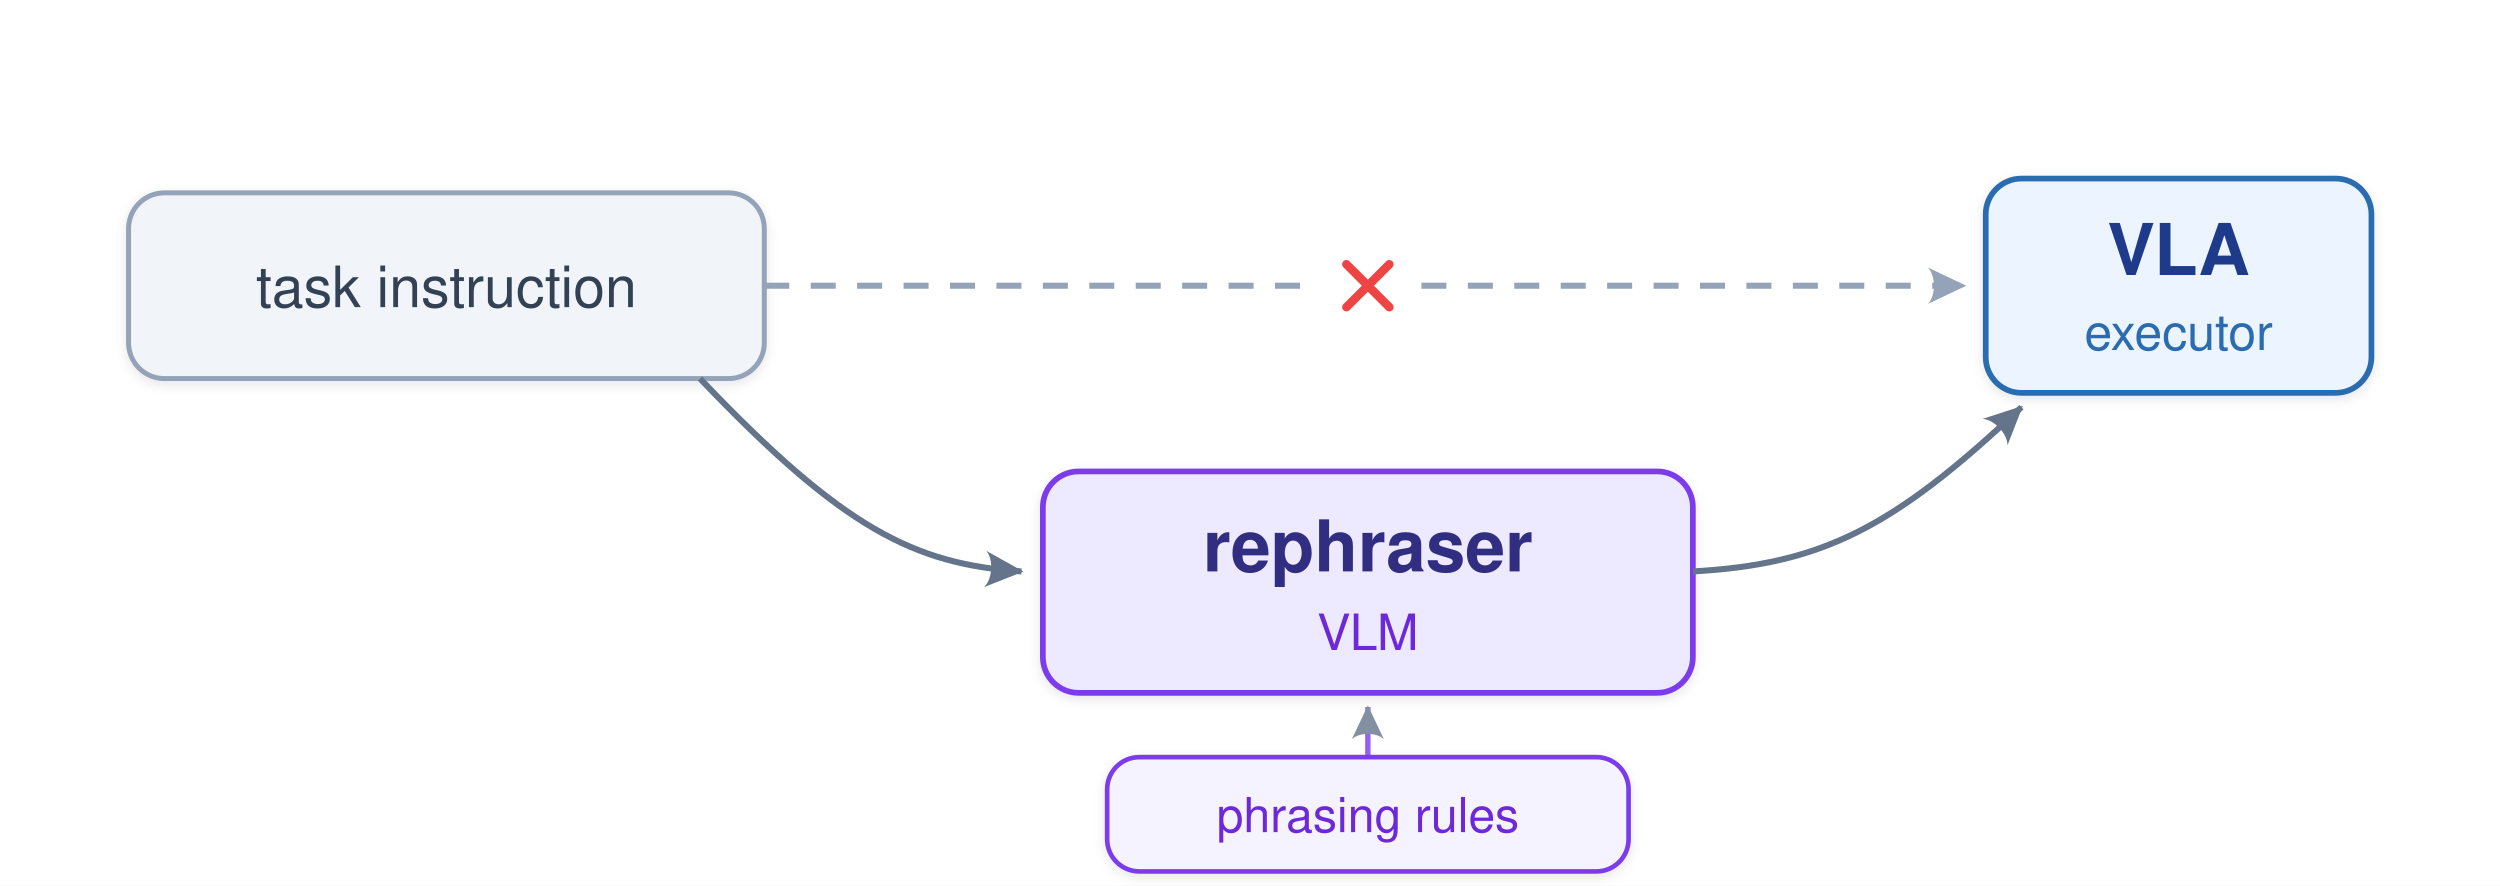
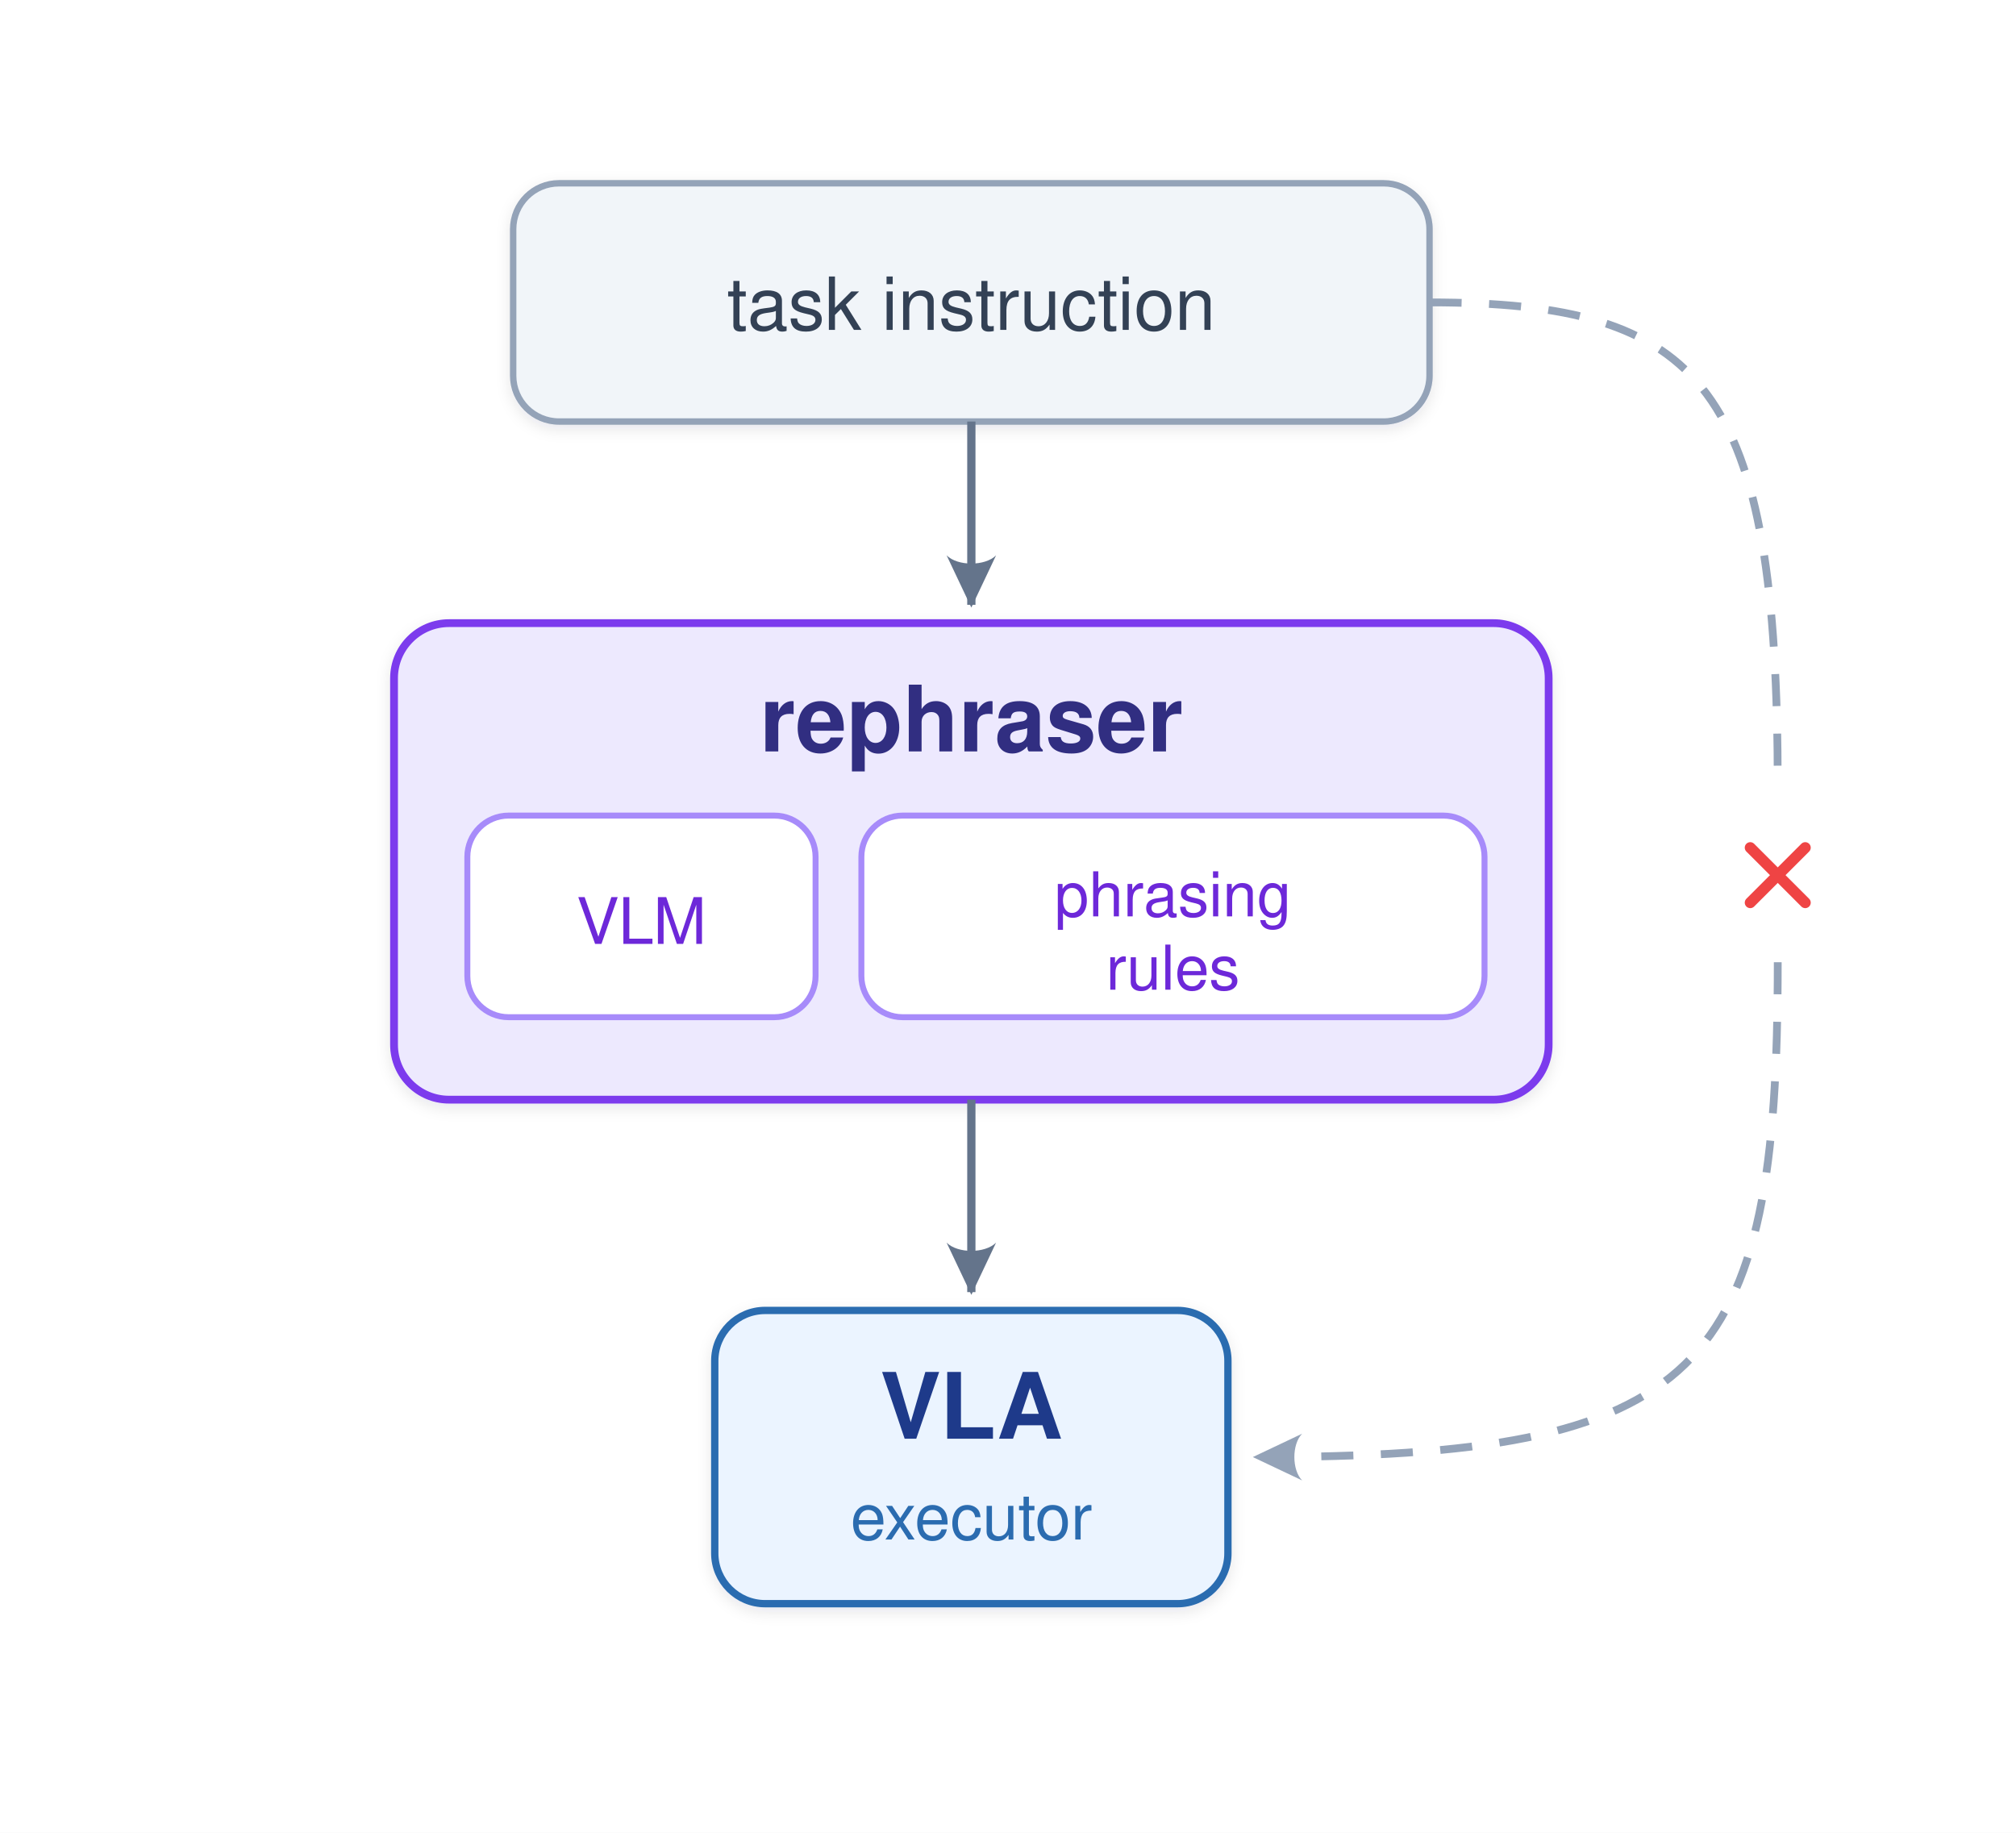
- <svg xmlns="http://www.w3.org/2000/svg" viewBox="0 0 700 248" font-family="Helvetica Neue, Helvetica, Arial, sans-serif">
+ <svg xmlns="http://www.w3.org/2000/svg" viewBox="0 0 440 400" font-family="Helvetica Neue, Helvetica, Arial, sans-serif">
  <defs>
    <marker id="arr" viewBox="0 0 12 12" refX="10" refY="6" markerWidth="8" markerHeight="8" orient="auto-start-reverse">
      <path d="M 1 1.5 L 10.5 6 L 1 10.5 C 3 8.5, 3 3.5, 1 1.5 z" fill="#64748b" />
    </marker>
    <marker id="arrx" viewBox="0 0 12 12" refX="10" refY="6" markerWidth="8" markerHeight="8" orient="auto-start-reverse">
      <path d="M 1 1.5 L 10.5 6 L 1 10.5 C 3 8.5, 3 3.5, 1 1.5 z" fill="#94a3b8" />
    </marker>
    <filter id="soft" x="-20%" y="-20%" width="140%" height="140%">
      <feDropShadow dx="0" dy="1" stdDeviation="1.6" flood-color="#0f172a" flood-opacity="0.10" />
    </filter>
  </defs>
-   <rect width="700" height="248" fill="white" />
-   <rect x="36" y="54" width="178" height="52" rx="10" fill="#f1f5f9" stroke="#94a3b8" stroke-width="1.4" filter="url(#soft)" />
-   <text x="125" y="86" font-size="16" text-anchor="middle" fill="#334155">task instruction</text>
-   <rect x="556" y="50" width="108" height="60" rx="10" fill="#ebf4ff" stroke="#2b6cb0" stroke-width="1.6" filter="url(#soft)" />
-   <text x="610" y="77" font-size="20" font-weight="bold" text-anchor="middle" fill="#1e3a8a">VLA</text>
-   <text x="610" y="98" font-size="14" text-anchor="middle" fill="#2b6cb0">executor</text>
-   <line x1="214" y1="80" x2="368" y2="80" stroke="#94a3b8" stroke-width="1.7" stroke-dasharray="7,6" />
-   <line x1="398" y1="80" x2="550" y2="80" stroke="#94a3b8" stroke-width="1.7" stroke-dasharray="7,6" marker-end="url(#arrx)" />
-   <line x1="377" y1="74" x2="389" y2="86" stroke="#ef4444" stroke-width="2.4" stroke-linecap="round" />
-   <line x1="389" y1="74" x2="377" y2="86" stroke="#ef4444" stroke-width="2.4" stroke-linecap="round" />
-   <path d="M 196 106 C 236 148, 256 158, 286 160" fill="none" stroke="#64748b" stroke-width="1.7" marker-end="url(#arr)" />
-   <rect x="292" y="132" width="182" height="62" rx="10" fill="#ede9fe" stroke="#7c3aed" stroke-width="1.6" filter="url(#soft)" />
-   <text x="383" y="160" font-size="20" font-weight="bold" text-anchor="middle" fill="#312e81">rephraser</text>
-   <text x="383" y="182" font-size="14" text-anchor="middle" fill="#6d28d9">VLM</text>
-   <path d="M 474 160 C 510 158, 530 148, 566 114" fill="none" stroke="#64748b" stroke-width="1.7" marker-end="url(#arr)" />
-   <rect x="310" y="212" width="146" height="32" rx="9" fill="#f5f3ff" stroke="#7c3aed" stroke-width="1.3" filter="url(#soft)" />
-   <text x="383" y="233" font-size="13.5" text-anchor="middle" fill="#6d28d9">phrasing rules</text>
-   <line x1="383" y1="212" x2="383" y2="198" stroke="#7c3aed" stroke-width="1.5" marker-end="url(#arr)" opacity="0.8" />
+   <rect width="440" height="400" fill="white" />
+   <rect x="112" y="40" width="200" height="52" rx="10" fill="#f1f5f9" stroke="#94a3b8" stroke-width="1.4" filter="url(#soft)" />
+   <text x="212" y="72" font-size="16" text-anchor="middle" fill="#334155">task instruction</text>
+   <line x1="212" y1="92" x2="212" y2="132" stroke="#64748b" stroke-width="1.8" marker-end="url(#arr)" />
+   <rect x="86" y="136" width="252" height="104" rx="12" fill="#ede9fe" stroke="#7c3aed" stroke-width="1.7" filter="url(#soft)" />
+   <text x="212" y="164" font-size="20" font-weight="bold" text-anchor="middle" fill="#312e81">rephraser</text>
+   <rect x="102" y="178" width="76" height="44" rx="9" fill="white" stroke="#a78bfa" stroke-width="1.3" />
+   <text x="140" y="206" font-size="14" text-anchor="middle" fill="#6d28d9">VLM</text>
+   <rect x="188" y="178" width="136" height="44" rx="9" fill="white" stroke="#a78bfa" stroke-width="1.3" />
+   <text x="256" y="200" font-size="13.5" text-anchor="middle" fill="#6d28d9">phrasing</text>
+   <text x="256" y="216" font-size="13.5" text-anchor="middle" fill="#6d28d9">rules</text>
+   <line x1="212" y1="240" x2="212" y2="282" stroke="#64748b" stroke-width="1.8" marker-end="url(#arr)" />
+   <rect x="156" y="286" width="112" height="64" rx="11" fill="#ebf4ff" stroke="#2b6cb0" stroke-width="1.6" filter="url(#soft)" />
+   <text x="212" y="314" font-size="20" font-weight="bold" text-anchor="middle" fill="#1e3a8a">VLA</text>
+   <text x="212" y="336" font-size="14" text-anchor="middle" fill="#2b6cb0">executor</text>
+   <path d="M 312 66 C 372 66, 388 84, 388 172" fill="none" stroke="#94a3b8" stroke-width="1.7" stroke-dasharray="7,6" />
+   <path d="M 388 210 C 388 300, 372 318, 274 318" fill="none" stroke="#94a3b8" stroke-width="1.7" stroke-dasharray="7,6" marker-end="url(#arrx)" />
+   <line x1="382" y1="185" x2="394" y2="197" stroke="#ef4444" stroke-width="2.4" stroke-linecap="round" />
+   <line x1="394" y1="185" x2="382" y2="197" stroke="#ef4444" stroke-width="2.4" stroke-linecap="round" />
</svg>
